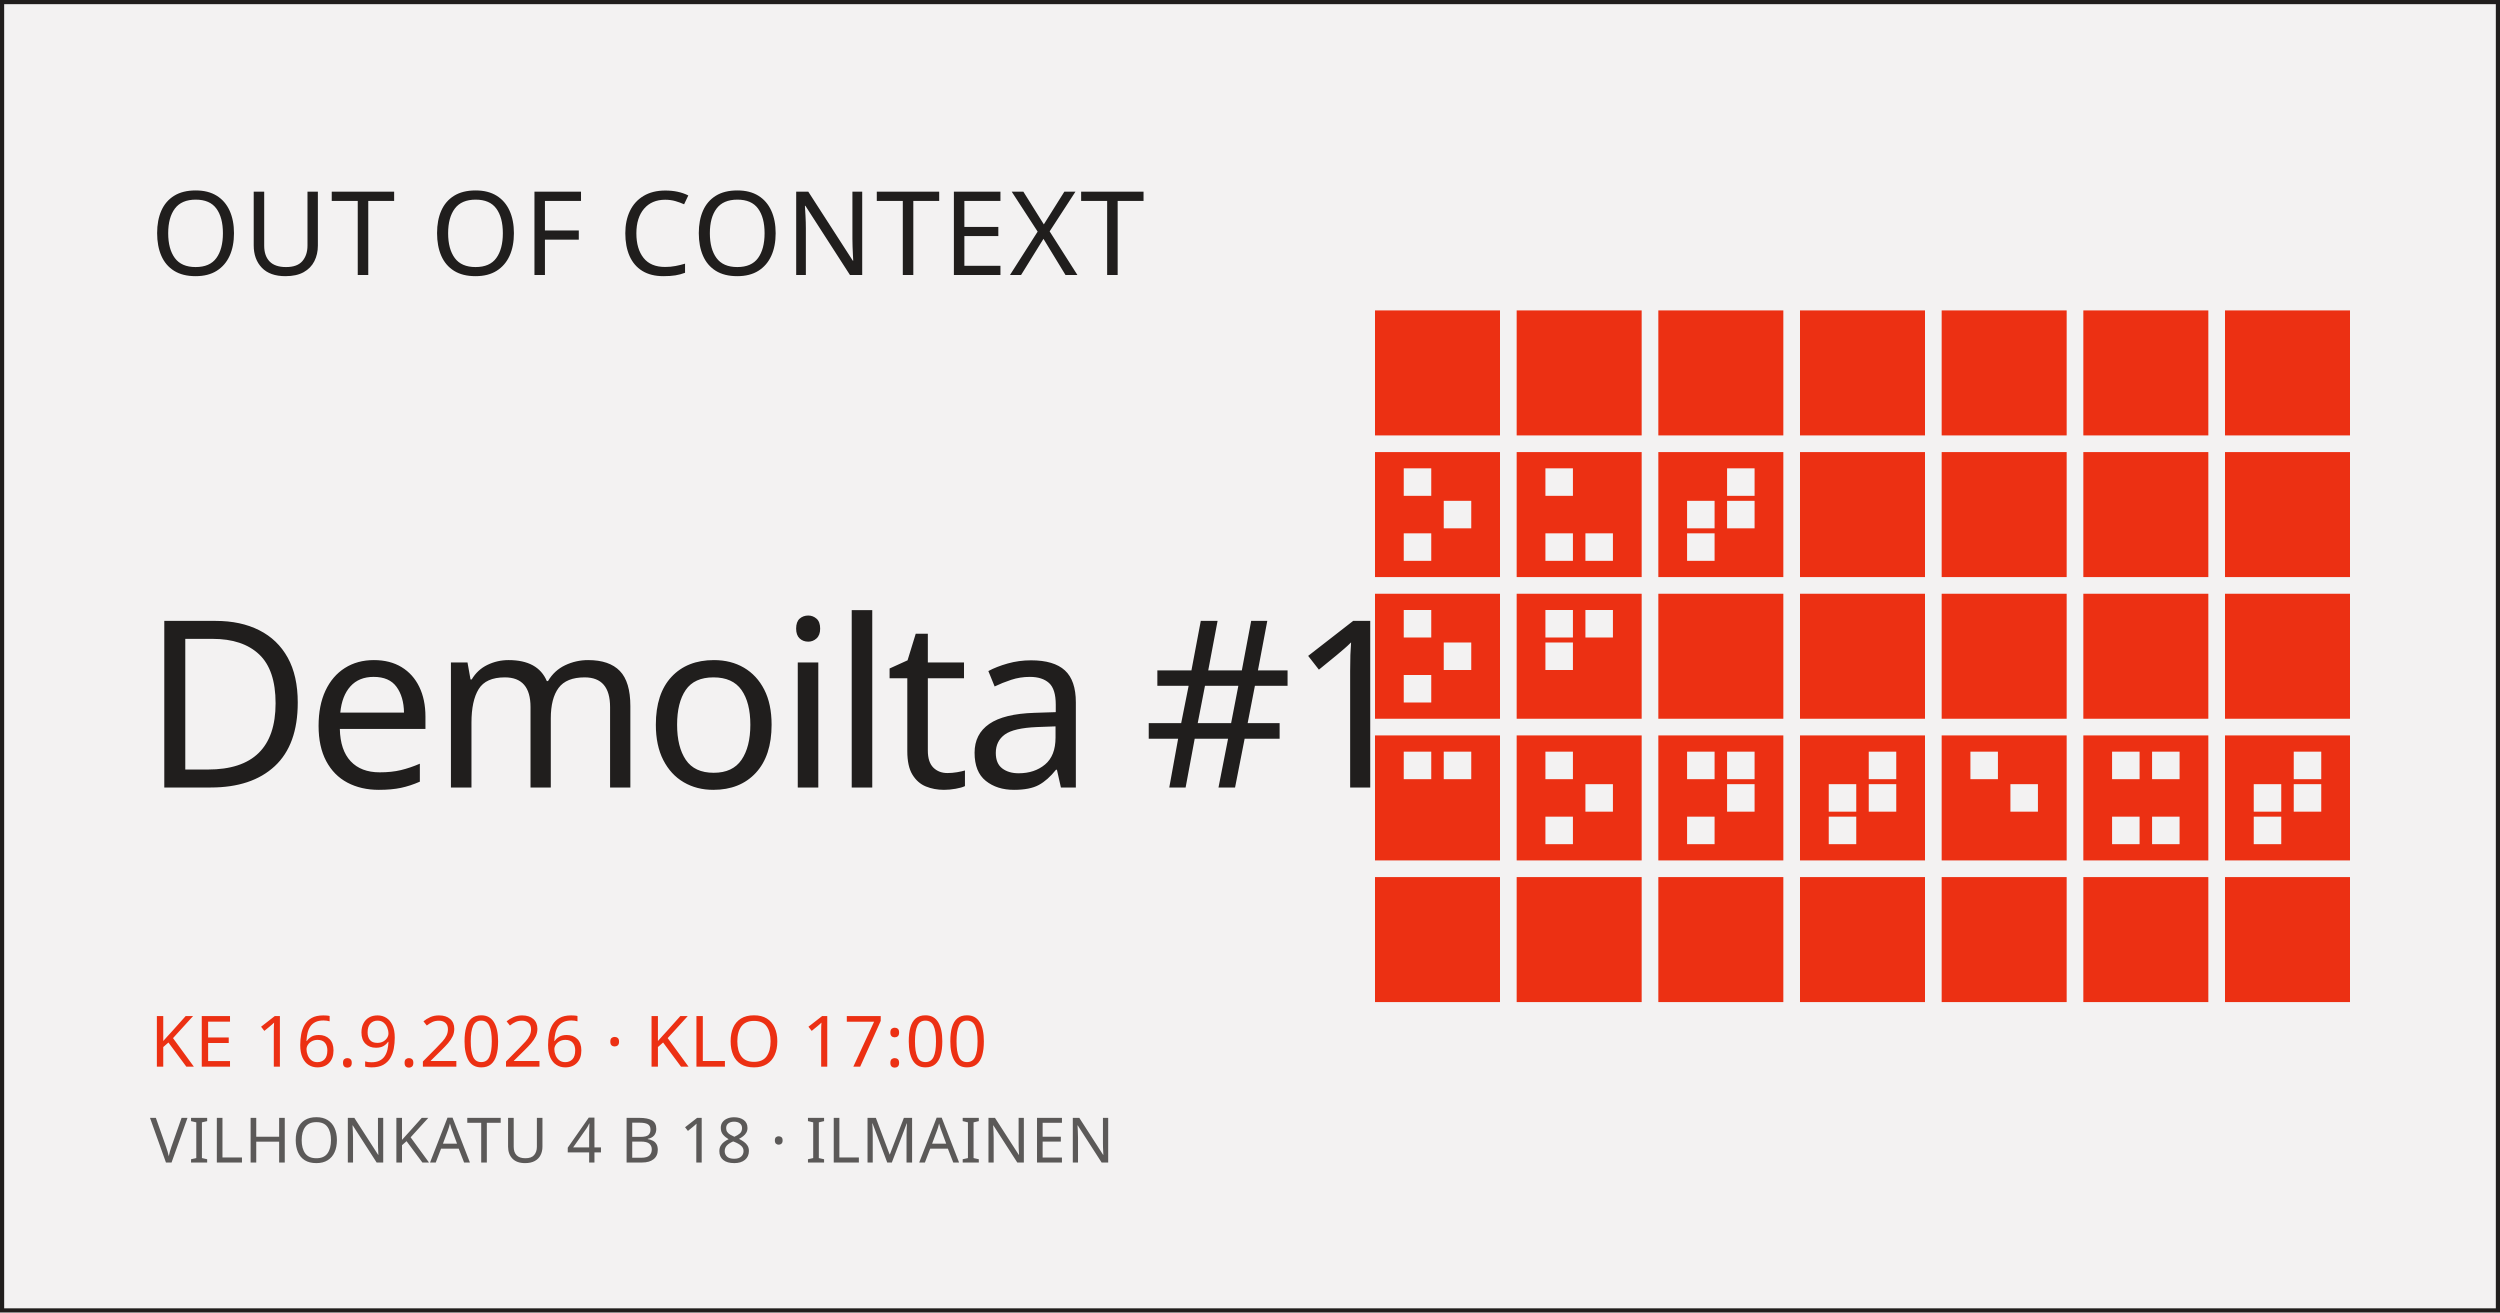
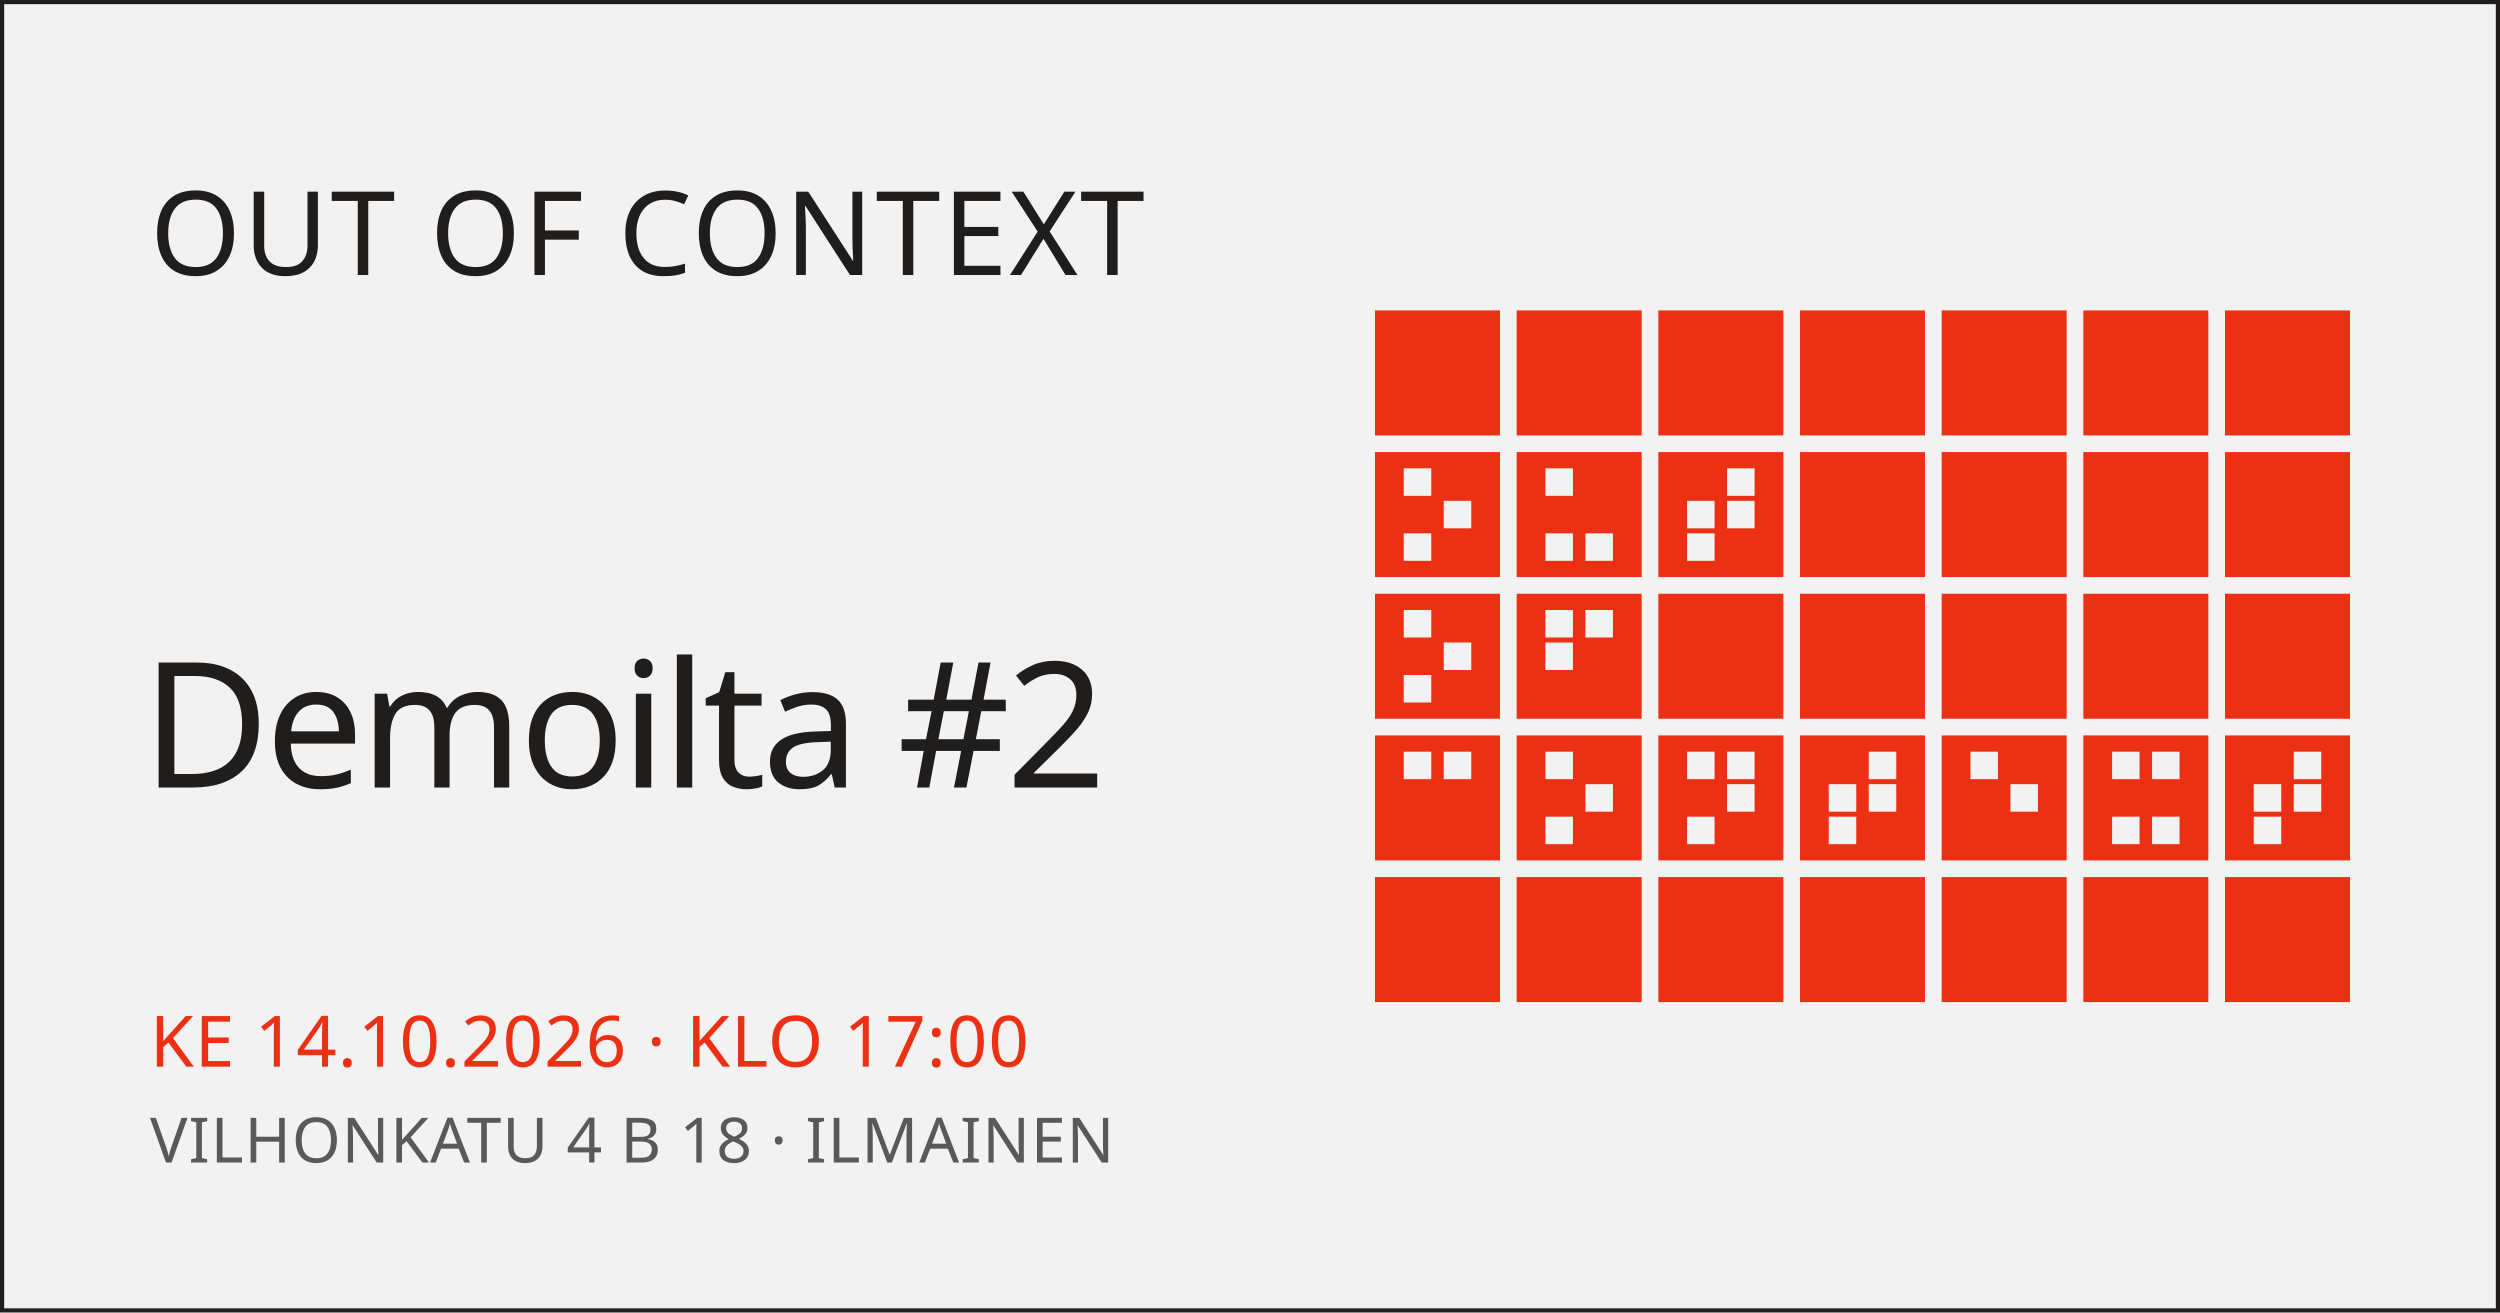
<svg xmlns="http://www.w3.org/2000/svg" width="1200" height="630" viewBox="0 0 1200 630">
  <rect width="1200" height="630" fill="#f3f2f2" />
  <rect x="1" y="1" width="1198" height="628" fill="none" stroke="#201e1d" stroke-width="2" />
  <text x="72" y="132" font-family="Archivo Black, Archivo, sans-serif" font-size="56" letter-spacing="1" fill="#201e1d">OUT OF CONTEXT</text>
-   <text x="68" y="378" font-family="Archivo Black, Archivo, sans-serif" font-size="112" letter-spacing="-3" fill="#201e1d">Demoilta #1</text>
-   <text x="72" y="512" font-family="Archivo Black, Archivo, sans-serif" font-size="34" letter-spacing="0.5" fill="#ec3013">KE 16.9.2026 · KLO 17:00</text>
+   <text x="68" y="378" font-family="Archivo Black, Archivo, sans-serif" font-size="84" letter-spacing="-2" fill="#201e1d">Demoilta #2</text>
+   <text x="72" y="512" font-family="Archivo Black, Archivo, sans-serif" font-size="34" letter-spacing="0.5" fill="#ec3013">KE 14.10.2026 · KLO 17:00</text>
  <text x="72" y="558" font-family="Archivo Black, Archivo, sans-serif" font-size="30" letter-spacing="0.5" fill="#201e1d" opacity="0.72">VILHONKATU 4 B 18 · ILMAINEN</text>
  <rect x="660" y="149" width="60" height="60" fill="#ec3013" />
  <rect x="728" y="149" width="60" height="60" fill="#ec3013" />
  <rect x="796" y="149" width="60" height="60" fill="#ec3013" />
  <rect x="864" y="149" width="60" height="60" fill="#ec3013" />
  <rect x="932" y="149" width="60" height="60" fill="#ec3013" />
  <rect x="1000" y="149" width="60" height="60" fill="#ec3013" />
  <rect x="1068" y="149" width="60" height="60" fill="#ec3013" />
  <rect x="660" y="217" width="60" height="60" fill="#ec3013" />
  <rect x="673.8" y="224.8" width="13.2" height="13.2" fill="#f3f2f2" />
  <rect x="673.8" y="256.0" width="13.2" height="13.2" fill="#f3f2f2" />
  <rect x="693.0" y="240.4" width="13.2" height="13.2" fill="#f3f2f2" />
  <rect x="728" y="217" width="60" height="60" fill="#ec3013" />
  <rect x="741.8" y="224.8" width="13.2" height="13.2" fill="#f3f2f2" />
  <rect x="741.8" y="256.0" width="13.2" height="13.2" fill="#f3f2f2" />
  <rect x="761.0" y="256.0" width="13.2" height="13.2" fill="#f3f2f2" />
  <rect x="796" y="217" width="60" height="60" fill="#ec3013" />
  <rect x="809.8" y="240.4" width="13.2" height="13.2" fill="#f3f2f2" />
  <rect x="809.8" y="256.0" width="13.2" height="13.2" fill="#f3f2f2" />
  <rect x="829.0" y="224.8" width="13.2" height="13.2" fill="#f3f2f2" />
  <rect x="829.0" y="240.4" width="13.2" height="13.2" fill="#f3f2f2" />
  <rect x="864" y="217" width="60" height="60" fill="#ec3013" />
  <rect x="932" y="217" width="60" height="60" fill="#ec3013" />
  <rect x="1000" y="217" width="60" height="60" fill="#ec3013" />
  <rect x="1068" y="217" width="60" height="60" fill="#ec3013" />
  <rect x="660" y="285" width="60" height="60" fill="#ec3013" />
  <rect x="673.8" y="292.8" width="13.2" height="13.2" fill="#f3f2f2" />
  <rect x="673.8" y="324.0" width="13.2" height="13.2" fill="#f3f2f2" />
  <rect x="693.0" y="308.4" width="13.2" height="13.2" fill="#f3f2f2" />
  <rect x="728" y="285" width="60" height="60" fill="#ec3013" />
  <rect x="741.8" y="292.8" width="13.2" height="13.2" fill="#f3f2f2" />
  <rect x="741.8" y="308.4" width="13.2" height="13.2" fill="#f3f2f2" />
  <rect x="761.0" y="292.8" width="13.2" height="13.2" fill="#f3f2f2" />
  <rect x="796" y="285" width="60" height="60" fill="#ec3013" />
  <rect x="864" y="285" width="60" height="60" fill="#ec3013" />
  <rect x="932" y="285" width="60" height="60" fill="#ec3013" />
  <rect x="1000" y="285" width="60" height="60" fill="#ec3013" />
  <rect x="1068" y="285" width="60" height="60" fill="#ec3013" />
  <rect x="660" y="353" width="60" height="60" fill="#ec3013" />
  <rect x="673.8" y="360.8" width="13.2" height="13.2" fill="#f3f2f2" />
  <rect x="693.0" y="360.8" width="13.2" height="13.2" fill="#f3f2f2" />
  <rect x="728" y="353" width="60" height="60" fill="#ec3013" />
  <rect x="741.8" y="360.8" width="13.2" height="13.2" fill="#f3f2f2" />
  <rect x="741.8" y="392.0" width="13.2" height="13.2" fill="#f3f2f2" />
  <rect x="761.0" y="376.4" width="13.2" height="13.2" fill="#f3f2f2" />
  <rect x="796" y="353" width="60" height="60" fill="#ec3013" />
  <rect x="809.8" y="360.8" width="13.2" height="13.2" fill="#f3f2f2" />
  <rect x="809.8" y="392.0" width="13.2" height="13.2" fill="#f3f2f2" />
  <rect x="829.0" y="360.8" width="13.2" height="13.2" fill="#f3f2f2" />
  <rect x="829.0" y="376.4" width="13.2" height="13.2" fill="#f3f2f2" />
  <rect x="864" y="353" width="60" height="60" fill="#ec3013" />
  <rect x="877.8" y="376.4" width="13.2" height="13.2" fill="#f3f2f2" />
  <rect x="877.8" y="392.0" width="13.2" height="13.2" fill="#f3f2f2" />
  <rect x="897.0" y="360.8" width="13.2" height="13.2" fill="#f3f2f2" />
  <rect x="897.0" y="376.4" width="13.2" height="13.2" fill="#f3f2f2" />
  <rect x="932" y="353" width="60" height="60" fill="#ec3013" />
  <rect x="945.8" y="360.8" width="13.2" height="13.2" fill="#f3f2f2" />
  <rect x="965.0" y="376.4" width="13.2" height="13.2" fill="#f3f2f2" />
  <rect x="1000" y="353" width="60" height="60" fill="#ec3013" />
  <rect x="1013.8" y="360.8" width="13.2" height="13.2" fill="#f3f2f2" />
  <rect x="1013.8" y="392.0" width="13.2" height="13.2" fill="#f3f2f2" />
  <rect x="1033.0" y="360.8" width="13.2" height="13.2" fill="#f3f2f2" />
  <rect x="1033.0" y="392.0" width="13.2" height="13.2" fill="#f3f2f2" />
  <rect x="1068" y="353" width="60" height="60" fill="#ec3013" />
  <rect x="1081.8" y="376.4" width="13.2" height="13.2" fill="#f3f2f2" />
  <rect x="1081.8" y="392.0" width="13.2" height="13.2" fill="#f3f2f2" />
  <rect x="1101.0" y="360.8" width="13.2" height="13.2" fill="#f3f2f2" />
  <rect x="1101.0" y="376.4" width="13.2" height="13.2" fill="#f3f2f2" />
  <rect x="660" y="421" width="60" height="60" fill="#ec3013" />
  <rect x="728" y="421" width="60" height="60" fill="#ec3013" />
  <rect x="796" y="421" width="60" height="60" fill="#ec3013" />
  <rect x="864" y="421" width="60" height="60" fill="#ec3013" />
  <rect x="932" y="421" width="60" height="60" fill="#ec3013" />
  <rect x="1000" y="421" width="60" height="60" fill="#ec3013" />
  <rect x="1068" y="421" width="60" height="60" fill="#ec3013" />
</svg>
